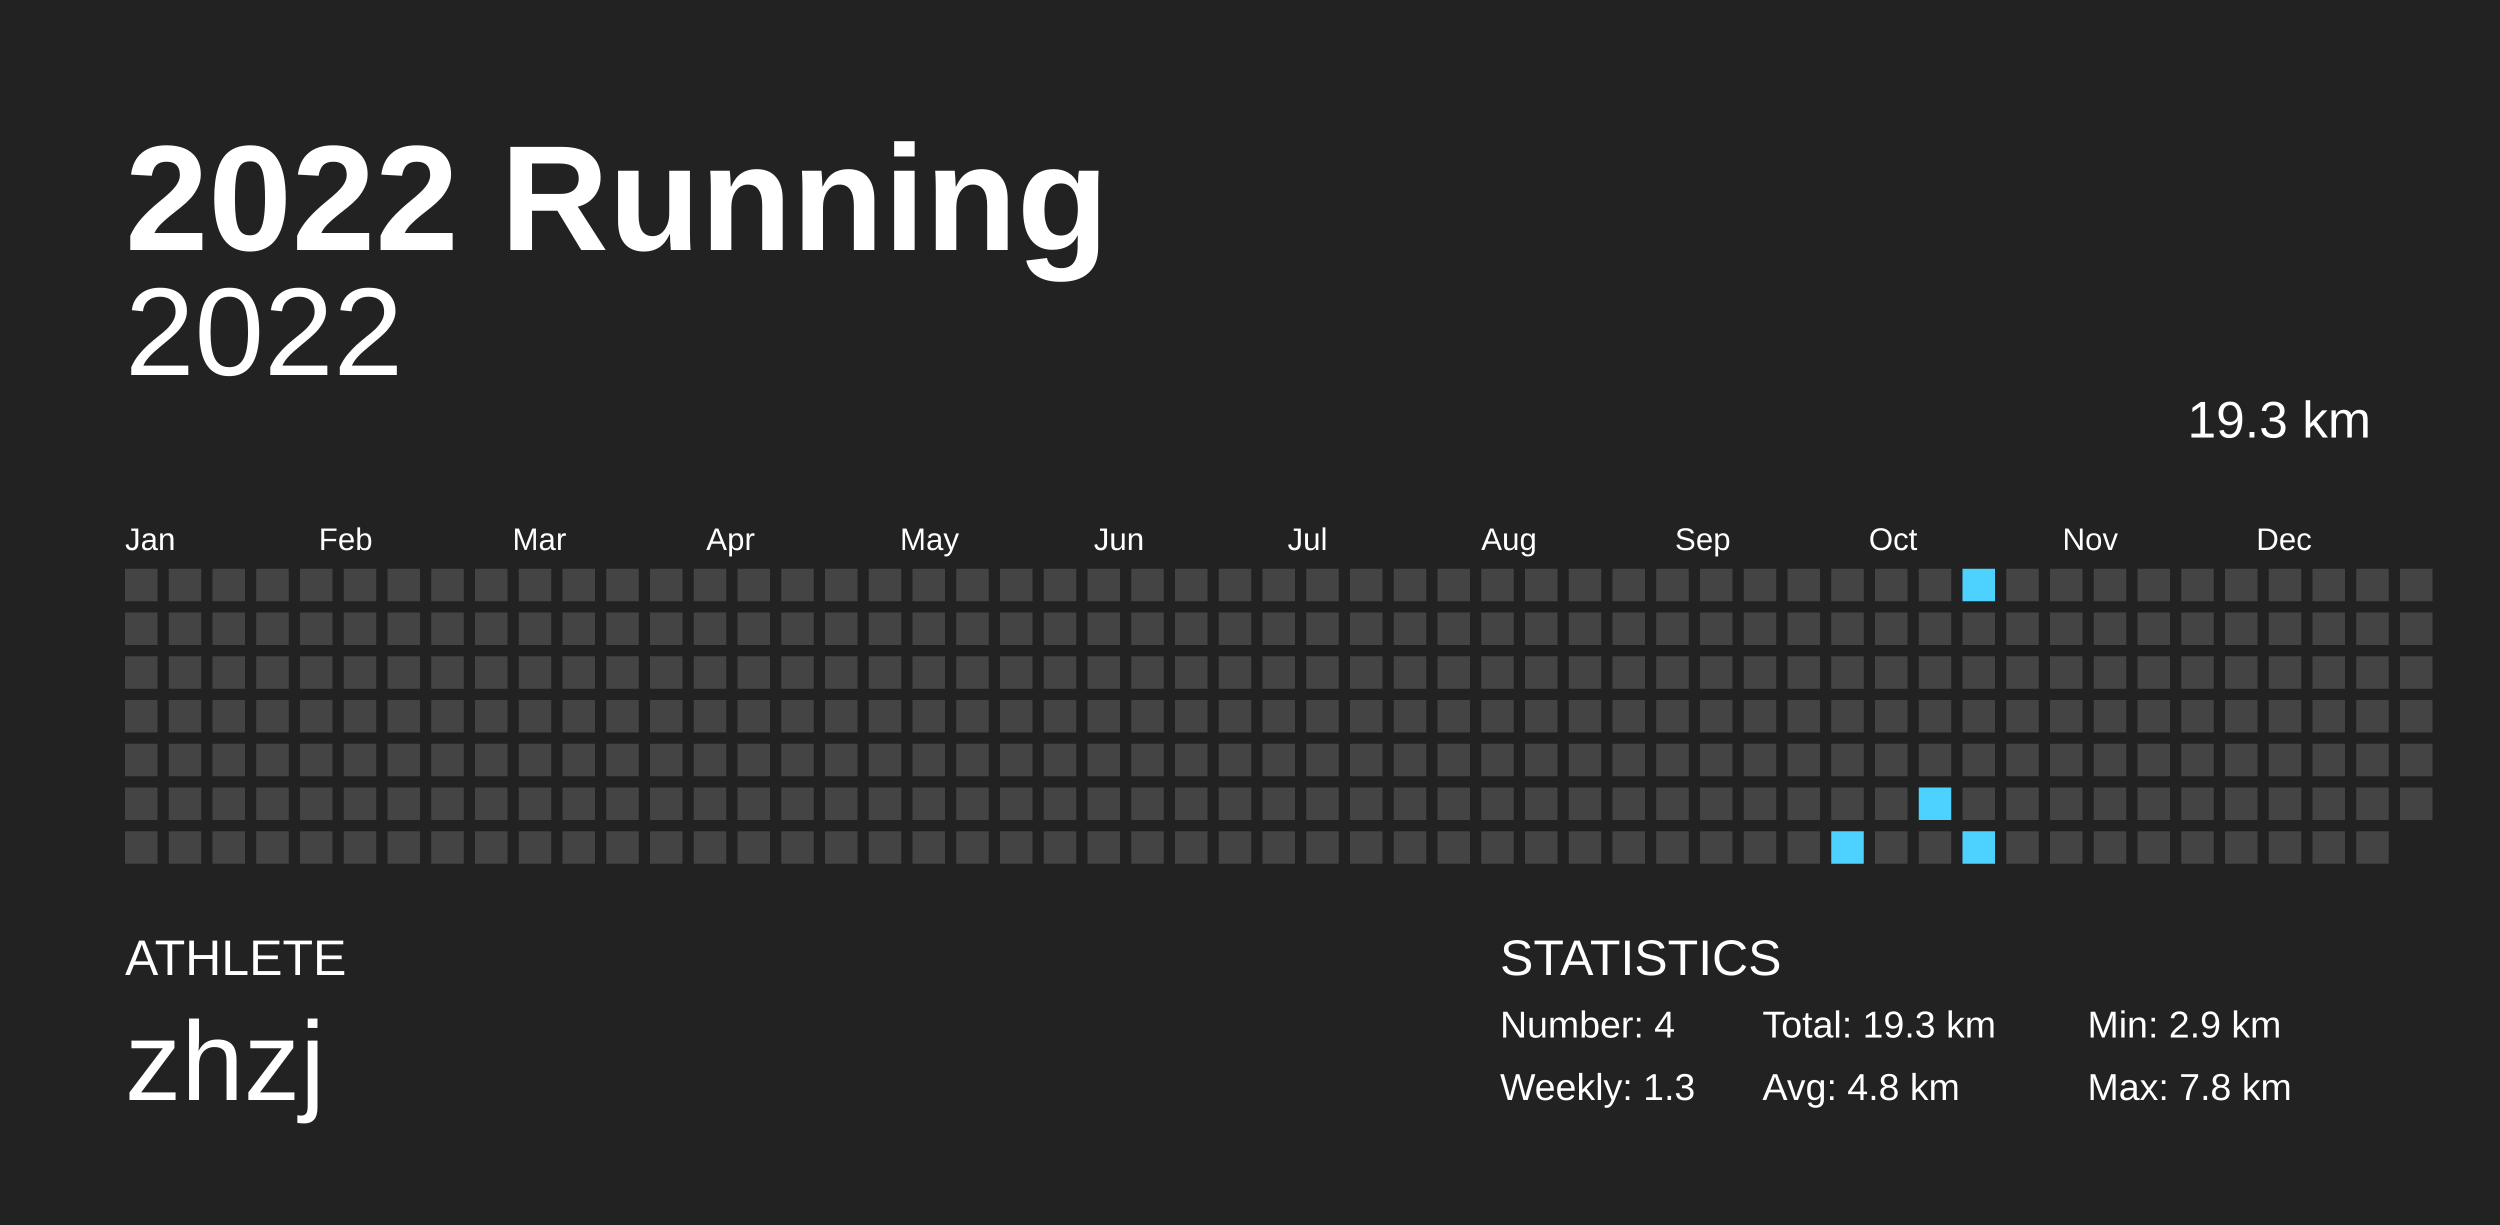
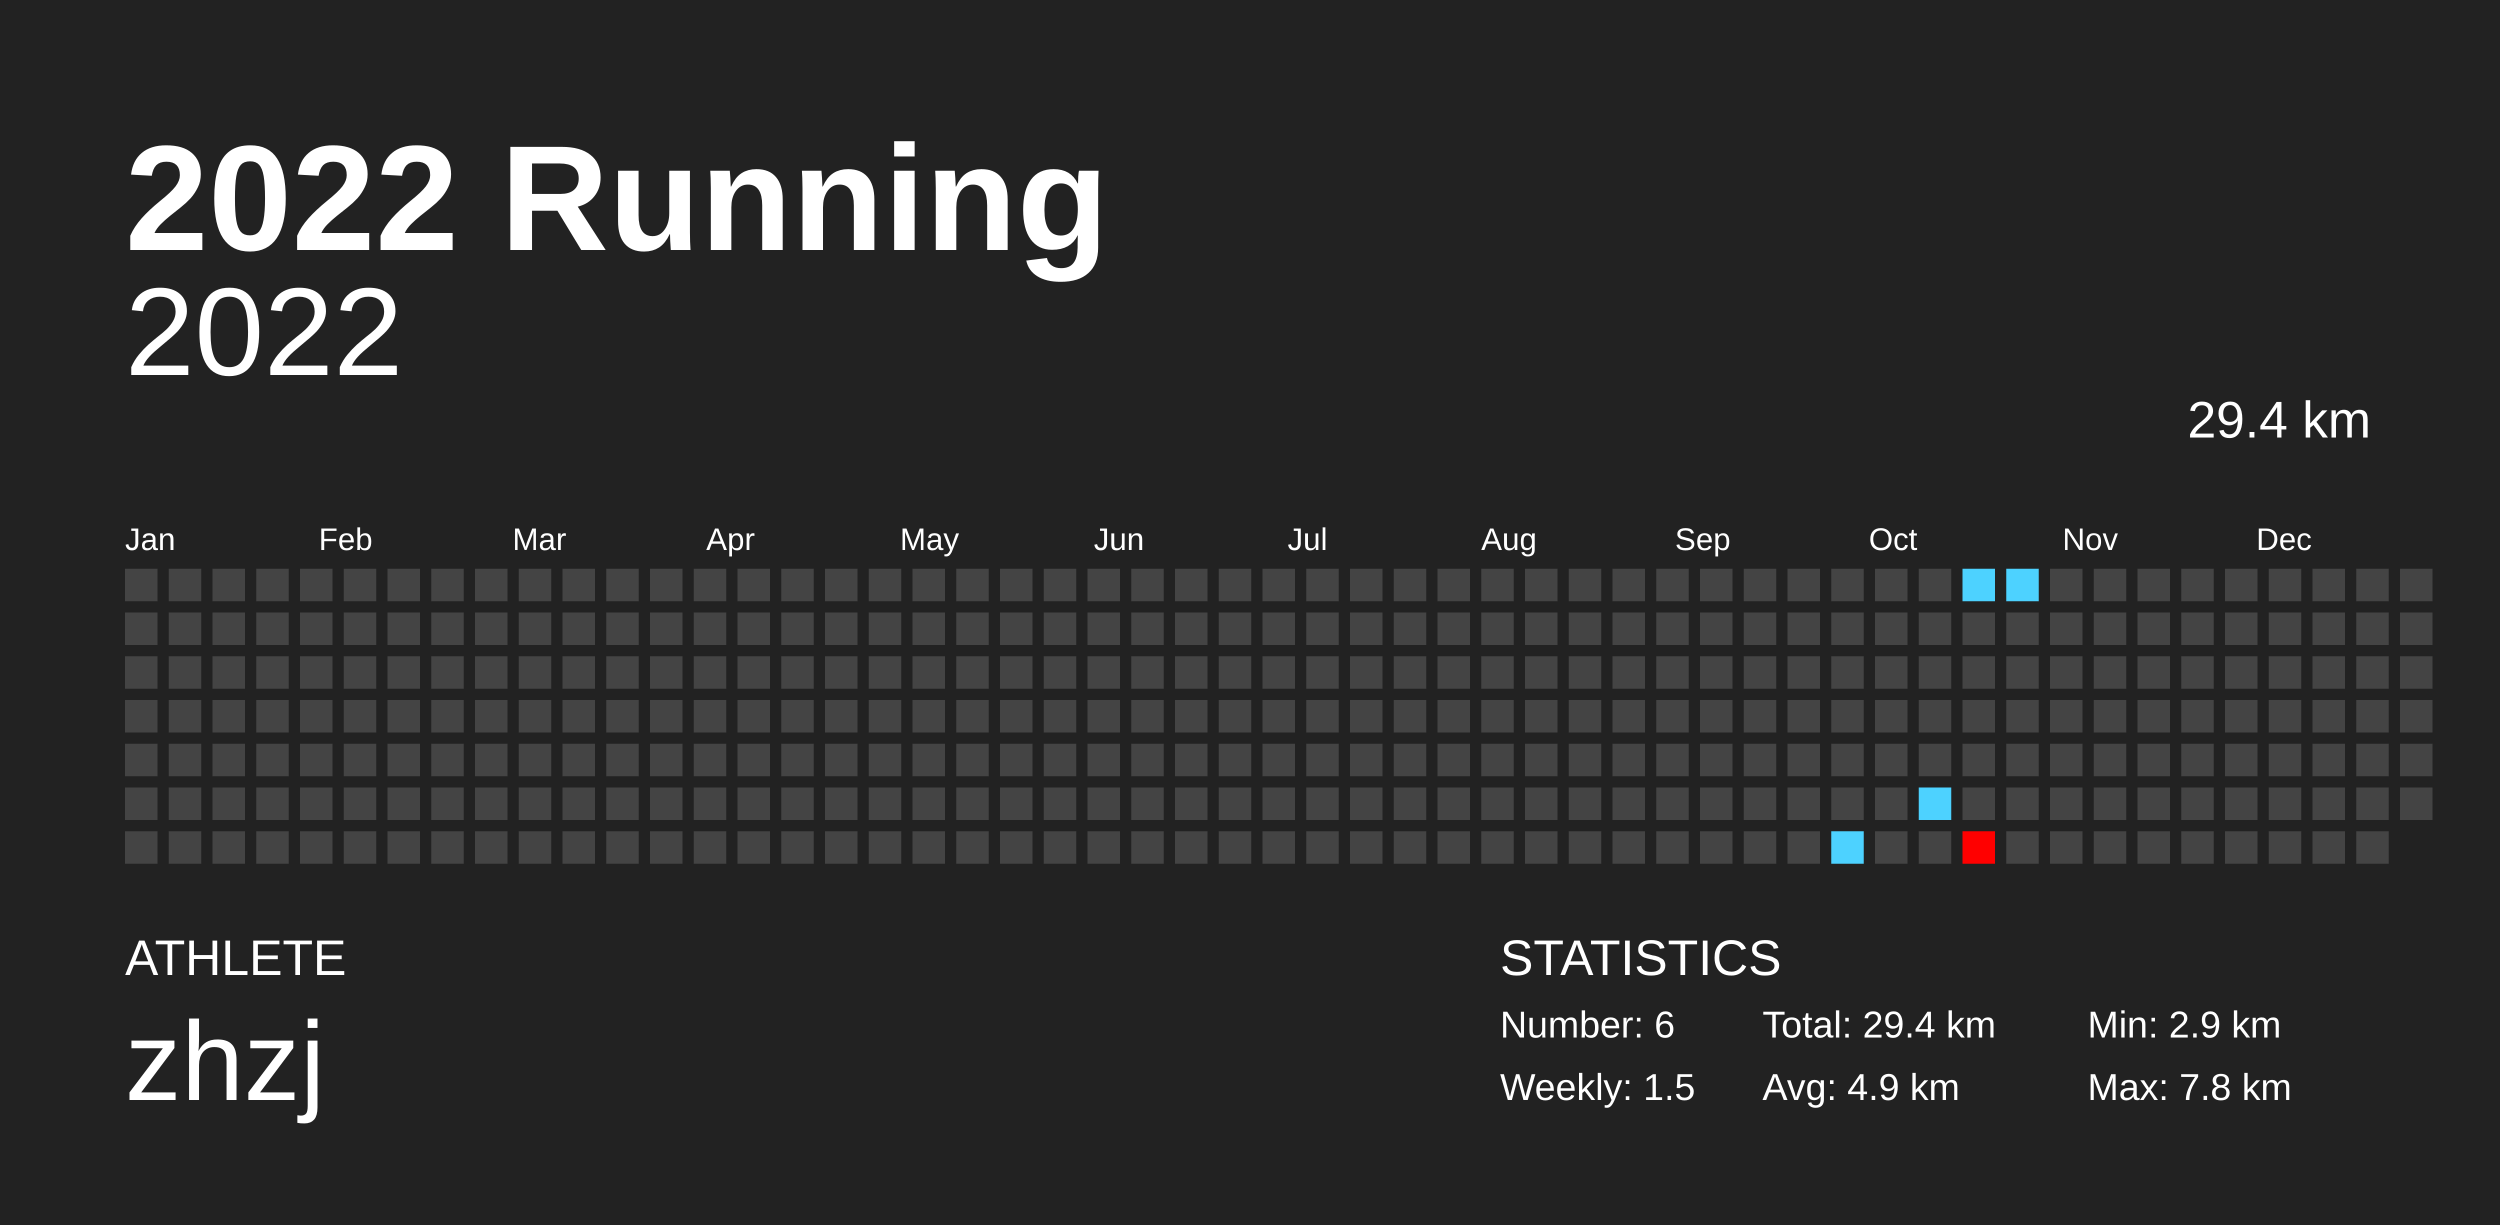
<svg xmlns="http://www.w3.org/2000/svg" baseProfile="full" height="98mm" version="1.1" viewBox="0,0,200,98" width="200mm">
  <defs />
  <rect fill="#222222" height="98" width="200" x="0" y="0" />
  <text fill="#FFFFFF" style="font-size:12px; font-family:Arial; font-weight:bold;" x="10" y="20">2022 Running</text>
  <text fill="#FFFFFF" style="font-size:4px; font-family:Arial" x="10" y="78">ATHLETE</text>
  <text fill="#FFFFFF" style="font-size:9px; font-family:Arial" x="10" y="88">zhzj</text>
  <text fill="#FFFFFF" style="font-size:4px; font-family:Arial" x="120" y="78">STATISTICS</text>
-   <text fill="#FFFFFF" style="font-size:3px; font-family:Arial" x="120" y="83">Number: 4</text>
-   <text fill="#FFFFFF" style="font-size:3px; font-family:Arial" x="120" y="88">Weekly: 1.3</text>
-   <text fill="#FFFFFF" style="font-size:3px; font-family:Arial" x="141" y="83">Total: 19.3 km</text>
-   <text fill="#FFFFFF" style="font-size:3px; font-family:Arial" x="141" y="88">Avg: 4.8 km</text>
+   <text fill="#FFFFFF" style="font-size:3px; font-family:Arial" x="120" y="83">Number: 6</text>
+   <text fill="#FFFFFF" style="font-size:3px; font-family:Arial" x="120" y="88">Weekly: 1.5</text>
+   <text fill="#FFFFFF" style="font-size:3px; font-family:Arial" x="141" y="83">Total: 29.4 km</text>
+   <text fill="#FFFFFF" style="font-size:3px; font-family:Arial" x="141" y="88">Avg: 4.9 km</text>
  <text fill="#FFFFFF" style="font-size:3px; font-family:Arial" x="167" y="83">Min: 2.9 km</text>
  <text fill="#FFFFFF" style="font-size:3px; font-family:Arial" x="167" y="88">Max: 7.8 km</text>
  <text alignment-baseline="hanging" fill="#FFFFFF" style="font-size:10.0px; font-family:Arial;" x="10" y="30">2022</text>
-   <text alignment-baseline="hanging" fill="#FFFFFF" style="font-size:4.125px; font-family:Arial;" x="175" y="35">19.3 km</text>
+   <text alignment-baseline="hanging" fill="#FFFFFF" style="font-size:4.125px; font-family:Arial;" x="175" y="35">29.4 km</text>
  <text fill="#FFFFFF" style="font-size:2.5px; font-family:Arial" x="10.0" y="44">Jan</text>
  <text fill="#FFFFFF" style="font-size:2.5px; font-family:Arial" x="25.5" y="44">Feb</text>
  <text fill="#FFFFFF" style="font-size:2.5px; font-family:Arial" x="41.0" y="44">Mar</text>
  <text fill="#FFFFFF" style="font-size:2.5px; font-family:Arial" x="56.5" y="44">Apr</text>
  <text fill="#FFFFFF" style="font-size:2.5px; font-family:Arial" x="72.0" y="44">May</text>
  <text fill="#FFFFFF" style="font-size:2.5px; font-family:Arial" x="87.5" y="44">Jun</text>
  <text fill="#FFFFFF" style="font-size:2.5px; font-family:Arial" x="103.0" y="44">Jul</text>
  <text fill="#FFFFFF" style="font-size:2.5px; font-family:Arial" x="118.5" y="44">Aug</text>
  <text fill="#FFFFFF" style="font-size:2.5px; font-family:Arial" x="134.0" y="44">Sep</text>
  <text fill="#FFFFFF" style="font-size:2.5px; font-family:Arial" x="149.5" y="44">Oct</text>
  <text fill="#FFFFFF" style="font-size:2.5px; font-family:Arial" x="165.0" y="44">Nov</text>
  <text fill="#FFFFFF" style="font-size:2.5px; font-family:Arial" x="180.5" y="44">Dec</text>
  <rect fill="#444444" height="2.6" width="2.6" x="10.0" y="45.5" />
  <rect fill="#444444" height="2.6" width="2.6" x="10.0" y="49.0" />
  <rect fill="#444444" height="2.6" width="2.6" x="10.0" y="52.5" />
  <rect fill="#444444" height="2.6" width="2.6" x="10.0" y="56.0" />
  <rect fill="#444444" height="2.6" width="2.6" x="10.0" y="59.5" />
  <rect fill="#444444" height="2.6" width="2.6" x="10.0" y="63.0" />
  <rect fill="#444444" height="2.6" width="2.6" x="10.0" y="66.5" />
  <rect fill="#444444" height="2.6" width="2.6" x="13.5" y="45.5" />
  <rect fill="#444444" height="2.6" width="2.6" x="13.5" y="49.0" />
  <rect fill="#444444" height="2.6" width="2.6" x="13.5" y="52.5" />
  <rect fill="#444444" height="2.6" width="2.6" x="13.5" y="56.0" />
  <rect fill="#444444" height="2.6" width="2.6" x="13.5" y="59.5" />
  <rect fill="#444444" height="2.6" width="2.6" x="13.5" y="63.0" />
  <rect fill="#444444" height="2.6" width="2.6" x="13.5" y="66.5" />
  <rect fill="#444444" height="2.6" width="2.6" x="17.0" y="45.5" />
  <rect fill="#444444" height="2.6" width="2.6" x="17.0" y="49.0" />
  <rect fill="#444444" height="2.6" width="2.6" x="17.0" y="52.5" />
  <rect fill="#444444" height="2.6" width="2.6" x="17.0" y="56.0" />
  <rect fill="#444444" height="2.6" width="2.6" x="17.0" y="59.5" />
  <rect fill="#444444" height="2.6" width="2.6" x="17.0" y="63.0" />
  <rect fill="#444444" height="2.6" width="2.6" x="17.0" y="66.5" />
  <rect fill="#444444" height="2.6" width="2.6" x="20.5" y="45.5" />
  <rect fill="#444444" height="2.6" width="2.6" x="20.5" y="49.0" />
  <rect fill="#444444" height="2.6" width="2.6" x="20.5" y="52.5" />
  <rect fill="#444444" height="2.6" width="2.6" x="20.5" y="56.0" />
  <rect fill="#444444" height="2.6" width="2.6" x="20.5" y="59.5" />
  <rect fill="#444444" height="2.6" width="2.6" x="20.5" y="63.0" />
  <rect fill="#444444" height="2.6" width="2.6" x="20.5" y="66.5" />
  <rect fill="#444444" height="2.6" width="2.6" x="24.0" y="45.5" />
  <rect fill="#444444" height="2.6" width="2.6" x="24.0" y="49.0" />
  <rect fill="#444444" height="2.6" width="2.6" x="24.0" y="52.5" />
  <rect fill="#444444" height="2.6" width="2.6" x="24.0" y="56.0" />
  <rect fill="#444444" height="2.6" width="2.6" x="24.0" y="59.5" />
  <rect fill="#444444" height="2.6" width="2.6" x="24.0" y="63.0" />
  <rect fill="#444444" height="2.6" width="2.6" x="24.0" y="66.5" />
  <rect fill="#444444" height="2.6" width="2.6" x="27.5" y="45.5" />
  <rect fill="#444444" height="2.6" width="2.6" x="27.5" y="49.0" />
  <rect fill="#444444" height="2.6" width="2.6" x="27.5" y="52.5" />
  <rect fill="#444444" height="2.6" width="2.6" x="27.5" y="56.0" />
  <rect fill="#444444" height="2.6" width="2.6" x="27.5" y="59.5" />
  <rect fill="#444444" height="2.6" width="2.6" x="27.5" y="63.0" />
  <rect fill="#444444" height="2.6" width="2.6" x="27.5" y="66.5" />
  <rect fill="#444444" height="2.6" width="2.6" x="31.0" y="45.5" />
  <rect fill="#444444" height="2.6" width="2.6" x="31.0" y="49.0" />
  <rect fill="#444444" height="2.6" width="2.6" x="31.0" y="52.5" />
  <rect fill="#444444" height="2.6" width="2.6" x="31.0" y="56.0" />
  <rect fill="#444444" height="2.6" width="2.6" x="31.0" y="59.5" />
  <rect fill="#444444" height="2.6" width="2.6" x="31.0" y="63.0" />
  <rect fill="#444444" height="2.6" width="2.6" x="31.0" y="66.5" />
  <rect fill="#444444" height="2.6" width="2.6" x="34.5" y="45.5" />
  <rect fill="#444444" height="2.6" width="2.6" x="34.5" y="49.0" />
  <rect fill="#444444" height="2.6" width="2.6" x="34.5" y="52.5" />
  <rect fill="#444444" height="2.6" width="2.6" x="34.5" y="56.0" />
  <rect fill="#444444" height="2.6" width="2.6" x="34.5" y="59.5" />
  <rect fill="#444444" height="2.6" width="2.6" x="34.5" y="63.0" />
  <rect fill="#444444" height="2.6" width="2.6" x="34.5" y="66.5" />
  <rect fill="#444444" height="2.6" width="2.6" x="38.0" y="45.5" />
  <rect fill="#444444" height="2.6" width="2.6" x="38.0" y="49.0" />
  <rect fill="#444444" height="2.6" width="2.6" x="38.0" y="52.5" />
  <rect fill="#444444" height="2.6" width="2.6" x="38.0" y="56.0" />
  <rect fill="#444444" height="2.6" width="2.6" x="38.0" y="59.5" />
  <rect fill="#444444" height="2.6" width="2.6" x="38.0" y="63.0" />
  <rect fill="#444444" height="2.6" width="2.6" x="38.0" y="66.5" />
  <rect fill="#444444" height="2.6" width="2.6" x="41.5" y="45.5" />
  <rect fill="#444444" height="2.6" width="2.6" x="41.5" y="49.0" />
  <rect fill="#444444" height="2.6" width="2.6" x="41.5" y="52.5" />
  <rect fill="#444444" height="2.6" width="2.6" x="41.5" y="56.0" />
  <rect fill="#444444" height="2.6" width="2.6" x="41.5" y="59.5" />
  <rect fill="#444444" height="2.6" width="2.6" x="41.5" y="63.0" />
  <rect fill="#444444" height="2.6" width="2.6" x="41.5" y="66.5" />
  <rect fill="#444444" height="2.6" width="2.6" x="45.0" y="45.5" />
  <rect fill="#444444" height="2.6" width="2.6" x="45.0" y="49.0" />
  <rect fill="#444444" height="2.6" width="2.6" x="45.0" y="52.5" />
  <rect fill="#444444" height="2.6" width="2.6" x="45.0" y="56.0" />
  <rect fill="#444444" height="2.6" width="2.6" x="45.0" y="59.5" />
  <rect fill="#444444" height="2.6" width="2.6" x="45.0" y="63.0" />
  <rect fill="#444444" height="2.6" width="2.6" x="45.0" y="66.5" />
  <rect fill="#444444" height="2.6" width="2.6" x="48.5" y="45.5" />
  <rect fill="#444444" height="2.6" width="2.6" x="48.5" y="49.0" />
  <rect fill="#444444" height="2.6" width="2.6" x="48.5" y="52.5" />
  <rect fill="#444444" height="2.6" width="2.6" x="48.5" y="56.0" />
  <rect fill="#444444" height="2.6" width="2.6" x="48.5" y="59.5" />
  <rect fill="#444444" height="2.6" width="2.6" x="48.5" y="63.0" />
  <rect fill="#444444" height="2.6" width="2.6" x="48.5" y="66.5" />
  <rect fill="#444444" height="2.6" width="2.6" x="52.0" y="45.5" />
  <rect fill="#444444" height="2.6" width="2.6" x="52.0" y="49.0" />
  <rect fill="#444444" height="2.6" width="2.6" x="52.0" y="52.5" />
  <rect fill="#444444" height="2.6" width="2.6" x="52.0" y="56.0" />
  <rect fill="#444444" height="2.6" width="2.6" x="52.0" y="59.5" />
  <rect fill="#444444" height="2.6" width="2.6" x="52.0" y="63.0" />
  <rect fill="#444444" height="2.6" width="2.6" x="52.0" y="66.5" />
  <rect fill="#444444" height="2.6" width="2.6" x="55.5" y="45.5" />
  <rect fill="#444444" height="2.6" width="2.6" x="55.5" y="49.0" />
  <rect fill="#444444" height="2.6" width="2.6" x="55.5" y="52.5" />
  <rect fill="#444444" height="2.6" width="2.6" x="55.5" y="56.0" />
  <rect fill="#444444" height="2.6" width="2.6" x="55.5" y="59.5" />
  <rect fill="#444444" height="2.6" width="2.6" x="55.5" y="63.0" />
  <rect fill="#444444" height="2.6" width="2.6" x="55.5" y="66.5" />
  <rect fill="#444444" height="2.6" width="2.6" x="59.0" y="45.5" />
  <rect fill="#444444" height="2.6" width="2.6" x="59.0" y="49.0" />
  <rect fill="#444444" height="2.6" width="2.6" x="59.0" y="52.5" />
  <rect fill="#444444" height="2.6" width="2.6" x="59.0" y="56.0" />
  <rect fill="#444444" height="2.6" width="2.6" x="59.0" y="59.5" />
  <rect fill="#444444" height="2.6" width="2.6" x="59.0" y="63.0" />
  <rect fill="#444444" height="2.6" width="2.6" x="59.0" y="66.5" />
  <rect fill="#444444" height="2.6" width="2.6" x="62.5" y="45.5" />
  <rect fill="#444444" height="2.6" width="2.6" x="62.5" y="49.0" />
  <rect fill="#444444" height="2.6" width="2.6" x="62.5" y="52.5" />
  <rect fill="#444444" height="2.6" width="2.6" x="62.5" y="56.0" />
  <rect fill="#444444" height="2.6" width="2.6" x="62.5" y="59.5" />
  <rect fill="#444444" height="2.6" width="2.6" x="62.5" y="63.0" />
  <rect fill="#444444" height="2.6" width="2.6" x="62.5" y="66.5" />
  <rect fill="#444444" height="2.6" width="2.6" x="66.0" y="45.5" />
  <rect fill="#444444" height="2.6" width="2.6" x="66.0" y="49.0" />
  <rect fill="#444444" height="2.6" width="2.6" x="66.0" y="52.5" />
  <rect fill="#444444" height="2.6" width="2.6" x="66.0" y="56.0" />
  <rect fill="#444444" height="2.6" width="2.6" x="66.0" y="59.5" />
  <rect fill="#444444" height="2.6" width="2.6" x="66.0" y="63.0" />
  <rect fill="#444444" height="2.6" width="2.6" x="66.0" y="66.5" />
  <rect fill="#444444" height="2.6" width="2.6" x="69.5" y="45.5" />
  <rect fill="#444444" height="2.6" width="2.6" x="69.5" y="49.0" />
  <rect fill="#444444" height="2.6" width="2.6" x="69.5" y="52.5" />
  <rect fill="#444444" height="2.6" width="2.6" x="69.5" y="56.0" />
  <rect fill="#444444" height="2.6" width="2.6" x="69.5" y="59.5" />
  <rect fill="#444444" height="2.6" width="2.6" x="69.5" y="63.0" />
  <rect fill="#444444" height="2.6" width="2.6" x="69.5" y="66.5" />
  <rect fill="#444444" height="2.6" width="2.6" x="73.0" y="45.5" />
  <rect fill="#444444" height="2.6" width="2.6" x="73.0" y="49.0" />
  <rect fill="#444444" height="2.6" width="2.6" x="73.0" y="52.5" />
  <rect fill="#444444" height="2.6" width="2.6" x="73.0" y="56.0" />
  <rect fill="#444444" height="2.6" width="2.6" x="73.0" y="59.5" />
  <rect fill="#444444" height="2.6" width="2.6" x="73.0" y="63.0" />
  <rect fill="#444444" height="2.6" width="2.6" x="73.0" y="66.5" />
  <rect fill="#444444" height="2.6" width="2.6" x="76.5" y="45.5" />
  <rect fill="#444444" height="2.6" width="2.6" x="76.5" y="49.0" />
  <rect fill="#444444" height="2.6" width="2.6" x="76.5" y="52.5" />
  <rect fill="#444444" height="2.6" width="2.6" x="76.5" y="56.0" />
  <rect fill="#444444" height="2.6" width="2.6" x="76.5" y="59.5" />
  <rect fill="#444444" height="2.6" width="2.6" x="76.5" y="63.0" />
  <rect fill="#444444" height="2.6" width="2.6" x="76.5" y="66.5" />
  <rect fill="#444444" height="2.6" width="2.6" x="80.0" y="45.5" />
  <rect fill="#444444" height="2.6" width="2.6" x="80.0" y="49.0" />
  <rect fill="#444444" height="2.6" width="2.6" x="80.0" y="52.5" />
  <rect fill="#444444" height="2.6" width="2.6" x="80.0" y="56.0" />
  <rect fill="#444444" height="2.6" width="2.6" x="80.0" y="59.5" />
  <rect fill="#444444" height="2.6" width="2.6" x="80.0" y="63.0" />
  <rect fill="#444444" height="2.6" width="2.6" x="80.0" y="66.5" />
  <rect fill="#444444" height="2.6" width="2.6" x="83.5" y="45.5" />
  <rect fill="#444444" height="2.6" width="2.6" x="83.5" y="49.0" />
  <rect fill="#444444" height="2.6" width="2.6" x="83.5" y="52.5" />
  <rect fill="#444444" height="2.6" width="2.6" x="83.5" y="56.0" />
  <rect fill="#444444" height="2.6" width="2.6" x="83.5" y="59.5" />
  <rect fill="#444444" height="2.6" width="2.6" x="83.5" y="63.0" />
  <rect fill="#444444" height="2.6" width="2.6" x="83.5" y="66.5" />
  <rect fill="#444444" height="2.6" width="2.6" x="87.0" y="45.5" />
  <rect fill="#444444" height="2.6" width="2.6" x="87.0" y="49.0" />
  <rect fill="#444444" height="2.6" width="2.6" x="87.0" y="52.5" />
  <rect fill="#444444" height="2.6" width="2.6" x="87.0" y="56.0" />
  <rect fill="#444444" height="2.6" width="2.6" x="87.0" y="59.5" />
  <rect fill="#444444" height="2.6" width="2.6" x="87.0" y="63.0" />
  <rect fill="#444444" height="2.6" width="2.6" x="87.0" y="66.5" />
  <rect fill="#444444" height="2.6" width="2.6" x="90.5" y="45.5" />
  <rect fill="#444444" height="2.6" width="2.6" x="90.5" y="49.0" />
  <rect fill="#444444" height="2.6" width="2.6" x="90.5" y="52.5" />
  <rect fill="#444444" height="2.6" width="2.6" x="90.5" y="56.0" />
  <rect fill="#444444" height="2.6" width="2.6" x="90.5" y="59.5" />
  <rect fill="#444444" height="2.6" width="2.6" x="90.5" y="63.0" />
  <rect fill="#444444" height="2.6" width="2.6" x="90.5" y="66.5" />
  <rect fill="#444444" height="2.6" width="2.6" x="94.0" y="45.5" />
  <rect fill="#444444" height="2.6" width="2.6" x="94.0" y="49.0" />
  <rect fill="#444444" height="2.6" width="2.6" x="94.0" y="52.5" />
  <rect fill="#444444" height="2.6" width="2.6" x="94.0" y="56.0" />
  <rect fill="#444444" height="2.6" width="2.6" x="94.0" y="59.5" />
  <rect fill="#444444" height="2.6" width="2.6" x="94.0" y="63.0" />
  <rect fill="#444444" height="2.6" width="2.6" x="94.0" y="66.5" />
  <rect fill="#444444" height="2.6" width="2.6" x="97.5" y="45.5" />
  <rect fill="#444444" height="2.6" width="2.6" x="97.5" y="49.0" />
  <rect fill="#444444" height="2.6" width="2.6" x="97.5" y="52.5" />
  <rect fill="#444444" height="2.6" width="2.6" x="97.5" y="56.0" />
  <rect fill="#444444" height="2.6" width="2.6" x="97.5" y="59.5" />
  <rect fill="#444444" height="2.6" width="2.6" x="97.5" y="63.0" />
  <rect fill="#444444" height="2.6" width="2.6" x="97.5" y="66.5" />
  <rect fill="#444444" height="2.6" width="2.6" x="101.0" y="45.5" />
  <rect fill="#444444" height="2.6" width="2.6" x="101.0" y="49.0" />
  <rect fill="#444444" height="2.6" width="2.6" x="101.0" y="52.5" />
  <rect fill="#444444" height="2.6" width="2.6" x="101.0" y="56.0" />
  <rect fill="#444444" height="2.6" width="2.6" x="101.0" y="59.5" />
  <rect fill="#444444" height="2.6" width="2.6" x="101.0" y="63.0" />
  <rect fill="#444444" height="2.6" width="2.6" x="101.0" y="66.5" />
  <rect fill="#444444" height="2.6" width="2.6" x="104.5" y="45.5" />
  <rect fill="#444444" height="2.6" width="2.6" x="104.5" y="49.0" />
  <rect fill="#444444" height="2.6" width="2.6" x="104.5" y="52.5" />
  <rect fill="#444444" height="2.6" width="2.6" x="104.5" y="56.0" />
  <rect fill="#444444" height="2.6" width="2.6" x="104.5" y="59.5" />
  <rect fill="#444444" height="2.6" width="2.6" x="104.5" y="63.0" />
  <rect fill="#444444" height="2.6" width="2.6" x="104.5" y="66.5" />
  <rect fill="#444444" height="2.6" width="2.6" x="108.0" y="45.5" />
  <rect fill="#444444" height="2.6" width="2.6" x="108.0" y="49.0" />
  <rect fill="#444444" height="2.6" width="2.6" x="108.0" y="52.5" />
  <rect fill="#444444" height="2.6" width="2.6" x="108.0" y="56.0" />
  <rect fill="#444444" height="2.6" width="2.6" x="108.0" y="59.5" />
  <rect fill="#444444" height="2.6" width="2.6" x="108.0" y="63.0" />
  <rect fill="#444444" height="2.6" width="2.6" x="108.0" y="66.5" />
  <rect fill="#444444" height="2.6" width="2.6" x="111.5" y="45.5" />
  <rect fill="#444444" height="2.6" width="2.6" x="111.5" y="49.0" />
  <rect fill="#444444" height="2.6" width="2.6" x="111.5" y="52.5" />
  <rect fill="#444444" height="2.6" width="2.6" x="111.5" y="56.0" />
  <rect fill="#444444" height="2.6" width="2.6" x="111.5" y="59.5" />
  <rect fill="#444444" height="2.6" width="2.6" x="111.5" y="63.0" />
  <rect fill="#444444" height="2.6" width="2.6" x="111.5" y="66.5" />
  <rect fill="#444444" height="2.6" width="2.6" x="115.0" y="45.5" />
  <rect fill="#444444" height="2.6" width="2.6" x="115.0" y="49.0" />
  <rect fill="#444444" height="2.6" width="2.6" x="115.0" y="52.5" />
  <rect fill="#444444" height="2.6" width="2.6" x="115.0" y="56.0" />
  <rect fill="#444444" height="2.6" width="2.6" x="115.0" y="59.5" />
  <rect fill="#444444" height="2.6" width="2.6" x="115.0" y="63.0" />
  <rect fill="#444444" height="2.6" width="2.6" x="115.0" y="66.5" />
  <rect fill="#444444" height="2.6" width="2.6" x="118.5" y="45.5" />
  <rect fill="#444444" height="2.6" width="2.6" x="118.5" y="49.0" />
  <rect fill="#444444" height="2.6" width="2.6" x="118.5" y="52.5" />
  <rect fill="#444444" height="2.6" width="2.6" x="118.5" y="56.0" />
  <rect fill="#444444" height="2.6" width="2.6" x="118.5" y="59.5" />
  <rect fill="#444444" height="2.6" width="2.6" x="118.5" y="63.0" />
  <rect fill="#444444" height="2.6" width="2.6" x="118.5" y="66.5" />
  <rect fill="#444444" height="2.6" width="2.6" x="122.0" y="45.5" />
  <rect fill="#444444" height="2.6" width="2.6" x="122.0" y="49.0" />
  <rect fill="#444444" height="2.6" width="2.6" x="122.0" y="52.5" />
  <rect fill="#444444" height="2.6" width="2.6" x="122.0" y="56.0" />
  <rect fill="#444444" height="2.6" width="2.6" x="122.0" y="59.5" />
  <rect fill="#444444" height="2.6" width="2.6" x="122.0" y="63.0" />
  <rect fill="#444444" height="2.6" width="2.6" x="122.0" y="66.5" />
  <rect fill="#444444" height="2.6" width="2.6" x="125.5" y="45.5" />
  <rect fill="#444444" height="2.6" width="2.6" x="125.5" y="49.0" />
  <rect fill="#444444" height="2.6" width="2.6" x="125.5" y="52.5" />
  <rect fill="#444444" height="2.6" width="2.6" x="125.5" y="56.0" />
  <rect fill="#444444" height="2.6" width="2.6" x="125.5" y="59.5" />
  <rect fill="#444444" height="2.6" width="2.6" x="125.5" y="63.0" />
  <rect fill="#444444" height="2.6" width="2.6" x="125.5" y="66.5" />
  <rect fill="#444444" height="2.6" width="2.6" x="129.0" y="45.5" />
  <rect fill="#444444" height="2.6" width="2.6" x="129.0" y="49.0" />
  <rect fill="#444444" height="2.6" width="2.6" x="129.0" y="52.5" />
  <rect fill="#444444" height="2.6" width="2.6" x="129.0" y="56.0" />
  <rect fill="#444444" height="2.6" width="2.6" x="129.0" y="59.5" />
  <rect fill="#444444" height="2.6" width="2.6" x="129.0" y="63.0" />
  <rect fill="#444444" height="2.6" width="2.6" x="129.0" y="66.5" />
  <rect fill="#444444" height="2.6" width="2.6" x="132.5" y="45.5" />
  <rect fill="#444444" height="2.6" width="2.6" x="132.5" y="49.0" />
  <rect fill="#444444" height="2.6" width="2.6" x="132.5" y="52.5" />
  <rect fill="#444444" height="2.6" width="2.6" x="132.5" y="56.0" />
  <rect fill="#444444" height="2.6" width="2.6" x="132.5" y="59.5" />
  <rect fill="#444444" height="2.6" width="2.6" x="132.5" y="63.0" />
  <rect fill="#444444" height="2.6" width="2.6" x="132.5" y="66.5" />
  <rect fill="#444444" height="2.6" width="2.6" x="136.0" y="45.5" />
  <rect fill="#444444" height="2.6" width="2.6" x="136.0" y="49.0" />
  <rect fill="#444444" height="2.6" width="2.6" x="136.0" y="52.5" />
  <rect fill="#444444" height="2.6" width="2.6" x="136.0" y="56.0" />
  <rect fill="#444444" height="2.6" width="2.6" x="136.0" y="59.5" />
  <rect fill="#444444" height="2.6" width="2.6" x="136.0" y="63.0" />
  <rect fill="#444444" height="2.6" width="2.6" x="136.0" y="66.5" />
  <rect fill="#444444" height="2.6" width="2.6" x="139.5" y="45.5" />
  <rect fill="#444444" height="2.6" width="2.6" x="139.5" y="49.0" />
  <rect fill="#444444" height="2.6" width="2.6" x="139.5" y="52.5" />
  <rect fill="#444444" height="2.6" width="2.6" x="139.5" y="56.0" />
  <rect fill="#444444" height="2.6" width="2.6" x="139.5" y="59.5" />
  <rect fill="#444444" height="2.6" width="2.6" x="139.5" y="63.0" />
  <rect fill="#444444" height="2.6" width="2.6" x="139.5" y="66.5" />
  <rect fill="#444444" height="2.6" width="2.6" x="143.0" y="45.5" />
  <rect fill="#444444" height="2.6" width="2.6" x="143.0" y="49.0" />
  <rect fill="#444444" height="2.6" width="2.6" x="143.0" y="52.5" />
  <rect fill="#444444" height="2.6" width="2.6" x="143.0" y="56.0" />
  <rect fill="#444444" height="2.6" width="2.6" x="143.0" y="59.5" />
  <rect fill="#444444" height="2.6" width="2.6" x="143.0" y="63.0" />
  <rect fill="#444444" height="2.6" width="2.6" x="143.0" y="66.5" />
  <rect fill="#444444" height="2.6" width="2.6" x="146.5" y="45.5" />
  <rect fill="#444444" height="2.6" width="2.6" x="146.5" y="49.0" />
  <rect fill="#444444" height="2.6" width="2.6" x="146.5" y="52.5" />
  <rect fill="#444444" height="2.6" width="2.6" x="146.5" y="56.0" />
  <rect fill="#444444" height="2.6" width="2.6" x="146.5" y="59.5" />
  <rect fill="#444444" height="2.6" width="2.6" x="146.5" y="63.0" />
  <rect fill="#4dd2ff" height="2.6" width="2.6" x="146.5" y="66.5" />
  <rect fill="#444444" height="2.6" width="2.6" x="150.0" y="45.5" />
  <rect fill="#444444" height="2.6" width="2.6" x="150.0" y="49.0" />
  <rect fill="#444444" height="2.6" width="2.6" x="150.0" y="52.5" />
  <rect fill="#444444" height="2.6" width="2.6" x="150.0" y="56.0" />
  <rect fill="#444444" height="2.6" width="2.6" x="150.0" y="59.5" />
  <rect fill="#444444" height="2.6" width="2.6" x="150.0" y="63.0" />
  <rect fill="#444444" height="2.6" width="2.6" x="150.0" y="66.5" />
  <rect fill="#444444" height="2.6" width="2.6" x="153.5" y="45.5" />
  <rect fill="#444444" height="2.6" width="2.6" x="153.5" y="49.0" />
  <rect fill="#444444" height="2.6" width="2.6" x="153.5" y="52.5" />
  <rect fill="#444444" height="2.6" width="2.6" x="153.5" y="56.0" />
  <rect fill="#444444" height="2.6" width="2.6" x="153.5" y="59.5" />
  <rect fill="#4dd2ff" height="2.6" width="2.6" x="153.5" y="63.0" />
  <rect fill="#444444" height="2.6" width="2.6" x="153.5" y="66.5" />
  <rect fill="#4dd2ff" height="2.6" width="2.6" x="157.0" y="45.5" />
  <rect fill="#444444" height="2.6" width="2.6" x="157.0" y="49.0" />
  <rect fill="#444444" height="2.6" width="2.6" x="157.0" y="52.5" />
  <rect fill="#444444" height="2.6" width="2.6" x="157.0" y="56.0" />
  <rect fill="#444444" height="2.6" width="2.6" x="157.0" y="59.5" />
  <rect fill="#444444" height="2.6" width="2.6" x="157.0" y="63.0" />
-   <rect fill="#4dd2ff" height="2.6" width="2.6" x="157.0" y="66.5" />
-   <rect fill="#444444" height="2.6" width="2.6" x="160.5" y="45.5" />
+   <rect fill="#ff0000" height="2.6" width="2.6" x="157.0" y="66.5" />
+   <rect fill="#4dd2ff" height="2.6" width="2.6" x="160.5" y="45.5" />
  <rect fill="#444444" height="2.6" width="2.6" x="160.5" y="49.0" />
  <rect fill="#444444" height="2.6" width="2.6" x="160.5" y="52.5" />
  <rect fill="#444444" height="2.6" width="2.6" x="160.5" y="56.0" />
  <rect fill="#444444" height="2.6" width="2.6" x="160.5" y="59.5" />
  <rect fill="#444444" height="2.6" width="2.6" x="160.5" y="63.0" />
  <rect fill="#444444" height="2.6" width="2.6" x="160.5" y="66.5" />
  <rect fill="#444444" height="2.6" width="2.6" x="164.0" y="45.5" />
  <rect fill="#444444" height="2.6" width="2.6" x="164.0" y="49.0" />
  <rect fill="#444444" height="2.6" width="2.6" x="164.0" y="52.5" />
  <rect fill="#444444" height="2.6" width="2.6" x="164.0" y="56.0" />
  <rect fill="#444444" height="2.6" width="2.6" x="164.0" y="59.5" />
  <rect fill="#444444" height="2.6" width="2.6" x="164.0" y="63.0" />
  <rect fill="#444444" height="2.6" width="2.6" x="164.0" y="66.5" />
  <rect fill="#444444" height="2.6" width="2.6" x="167.5" y="45.5" />
  <rect fill="#444444" height="2.6" width="2.6" x="167.5" y="49.0" />
  <rect fill="#444444" height="2.6" width="2.6" x="167.5" y="52.5" />
  <rect fill="#444444" height="2.6" width="2.6" x="167.5" y="56.0" />
  <rect fill="#444444" height="2.6" width="2.6" x="167.5" y="59.5" />
  <rect fill="#444444" height="2.6" width="2.6" x="167.5" y="63.0" />
  <rect fill="#444444" height="2.6" width="2.6" x="167.5" y="66.5" />
  <rect fill="#444444" height="2.6" width="2.6" x="171.0" y="45.5" />
  <rect fill="#444444" height="2.6" width="2.6" x="171.0" y="49.0" />
  <rect fill="#444444" height="2.6" width="2.6" x="171.0" y="52.5" />
  <rect fill="#444444" height="2.6" width="2.6" x="171.0" y="56.0" />
  <rect fill="#444444" height="2.6" width="2.6" x="171.0" y="59.5" />
  <rect fill="#444444" height="2.6" width="2.6" x="171.0" y="63.0" />
  <rect fill="#444444" height="2.6" width="2.6" x="171.0" y="66.5" />
  <rect fill="#444444" height="2.6" width="2.6" x="174.5" y="45.5" />
  <rect fill="#444444" height="2.6" width="2.6" x="174.5" y="49.0" />
  <rect fill="#444444" height="2.6" width="2.6" x="174.5" y="52.5" />
  <rect fill="#444444" height="2.6" width="2.6" x="174.5" y="56.0" />
  <rect fill="#444444" height="2.6" width="2.6" x="174.5" y="59.5" />
  <rect fill="#444444" height="2.6" width="2.6" x="174.5" y="63.0" />
  <rect fill="#444444" height="2.6" width="2.6" x="174.5" y="66.5" />
  <rect fill="#444444" height="2.6" width="2.6" x="178.0" y="45.5" />
  <rect fill="#444444" height="2.6" width="2.6" x="178.0" y="49.0" />
  <rect fill="#444444" height="2.6" width="2.6" x="178.0" y="52.5" />
  <rect fill="#444444" height="2.6" width="2.6" x="178.0" y="56.0" />
  <rect fill="#444444" height="2.6" width="2.6" x="178.0" y="59.5" />
  <rect fill="#444444" height="2.6" width="2.6" x="178.0" y="63.0" />
  <rect fill="#444444" height="2.6" width="2.6" x="178.0" y="66.5" />
  <rect fill="#444444" height="2.6" width="2.6" x="181.5" y="45.5" />
  <rect fill="#444444" height="2.6" width="2.6" x="181.5" y="49.0" />
  <rect fill="#444444" height="2.6" width="2.6" x="181.5" y="52.5" />
  <rect fill="#444444" height="2.6" width="2.6" x="181.5" y="56.0" />
  <rect fill="#444444" height="2.6" width="2.6" x="181.5" y="59.5" />
  <rect fill="#444444" height="2.6" width="2.6" x="181.5" y="63.0" />
  <rect fill="#444444" height="2.6" width="2.6" x="181.5" y="66.5" />
  <rect fill="#444444" height="2.6" width="2.6" x="185.0" y="45.5" />
  <rect fill="#444444" height="2.6" width="2.6" x="185.0" y="49.0" />
  <rect fill="#444444" height="2.6" width="2.6" x="185.0" y="52.5" />
  <rect fill="#444444" height="2.6" width="2.6" x="185.0" y="56.0" />
  <rect fill="#444444" height="2.6" width="2.6" x="185.0" y="59.5" />
  <rect fill="#444444" height="2.6" width="2.6" x="185.0" y="63.0" />
  <rect fill="#444444" height="2.6" width="2.6" x="185.0" y="66.5" />
  <rect fill="#444444" height="2.6" width="2.6" x="188.5" y="45.5" />
  <rect fill="#444444" height="2.6" width="2.6" x="188.5" y="49.0" />
  <rect fill="#444444" height="2.6" width="2.6" x="188.5" y="52.5" />
  <rect fill="#444444" height="2.6" width="2.6" x="188.5" y="56.0" />
  <rect fill="#444444" height="2.6" width="2.6" x="188.5" y="59.5" />
  <rect fill="#444444" height="2.6" width="2.6" x="188.5" y="63.0" />
  <rect fill="#444444" height="2.6" width="2.6" x="188.5" y="66.5" />
  <rect fill="#444444" height="2.6" width="2.6" x="192.0" y="45.5" />
  <rect fill="#444444" height="2.6" width="2.6" x="192.0" y="49.0" />
  <rect fill="#444444" height="2.6" width="2.6" x="192.0" y="52.5" />
  <rect fill="#444444" height="2.6" width="2.6" x="192.0" y="56.0" />
  <rect fill="#444444" height="2.6" width="2.6" x="192.0" y="59.5" />
  <rect fill="#444444" height="2.6" width="2.6" x="192.0" y="63.0" />
</svg>
